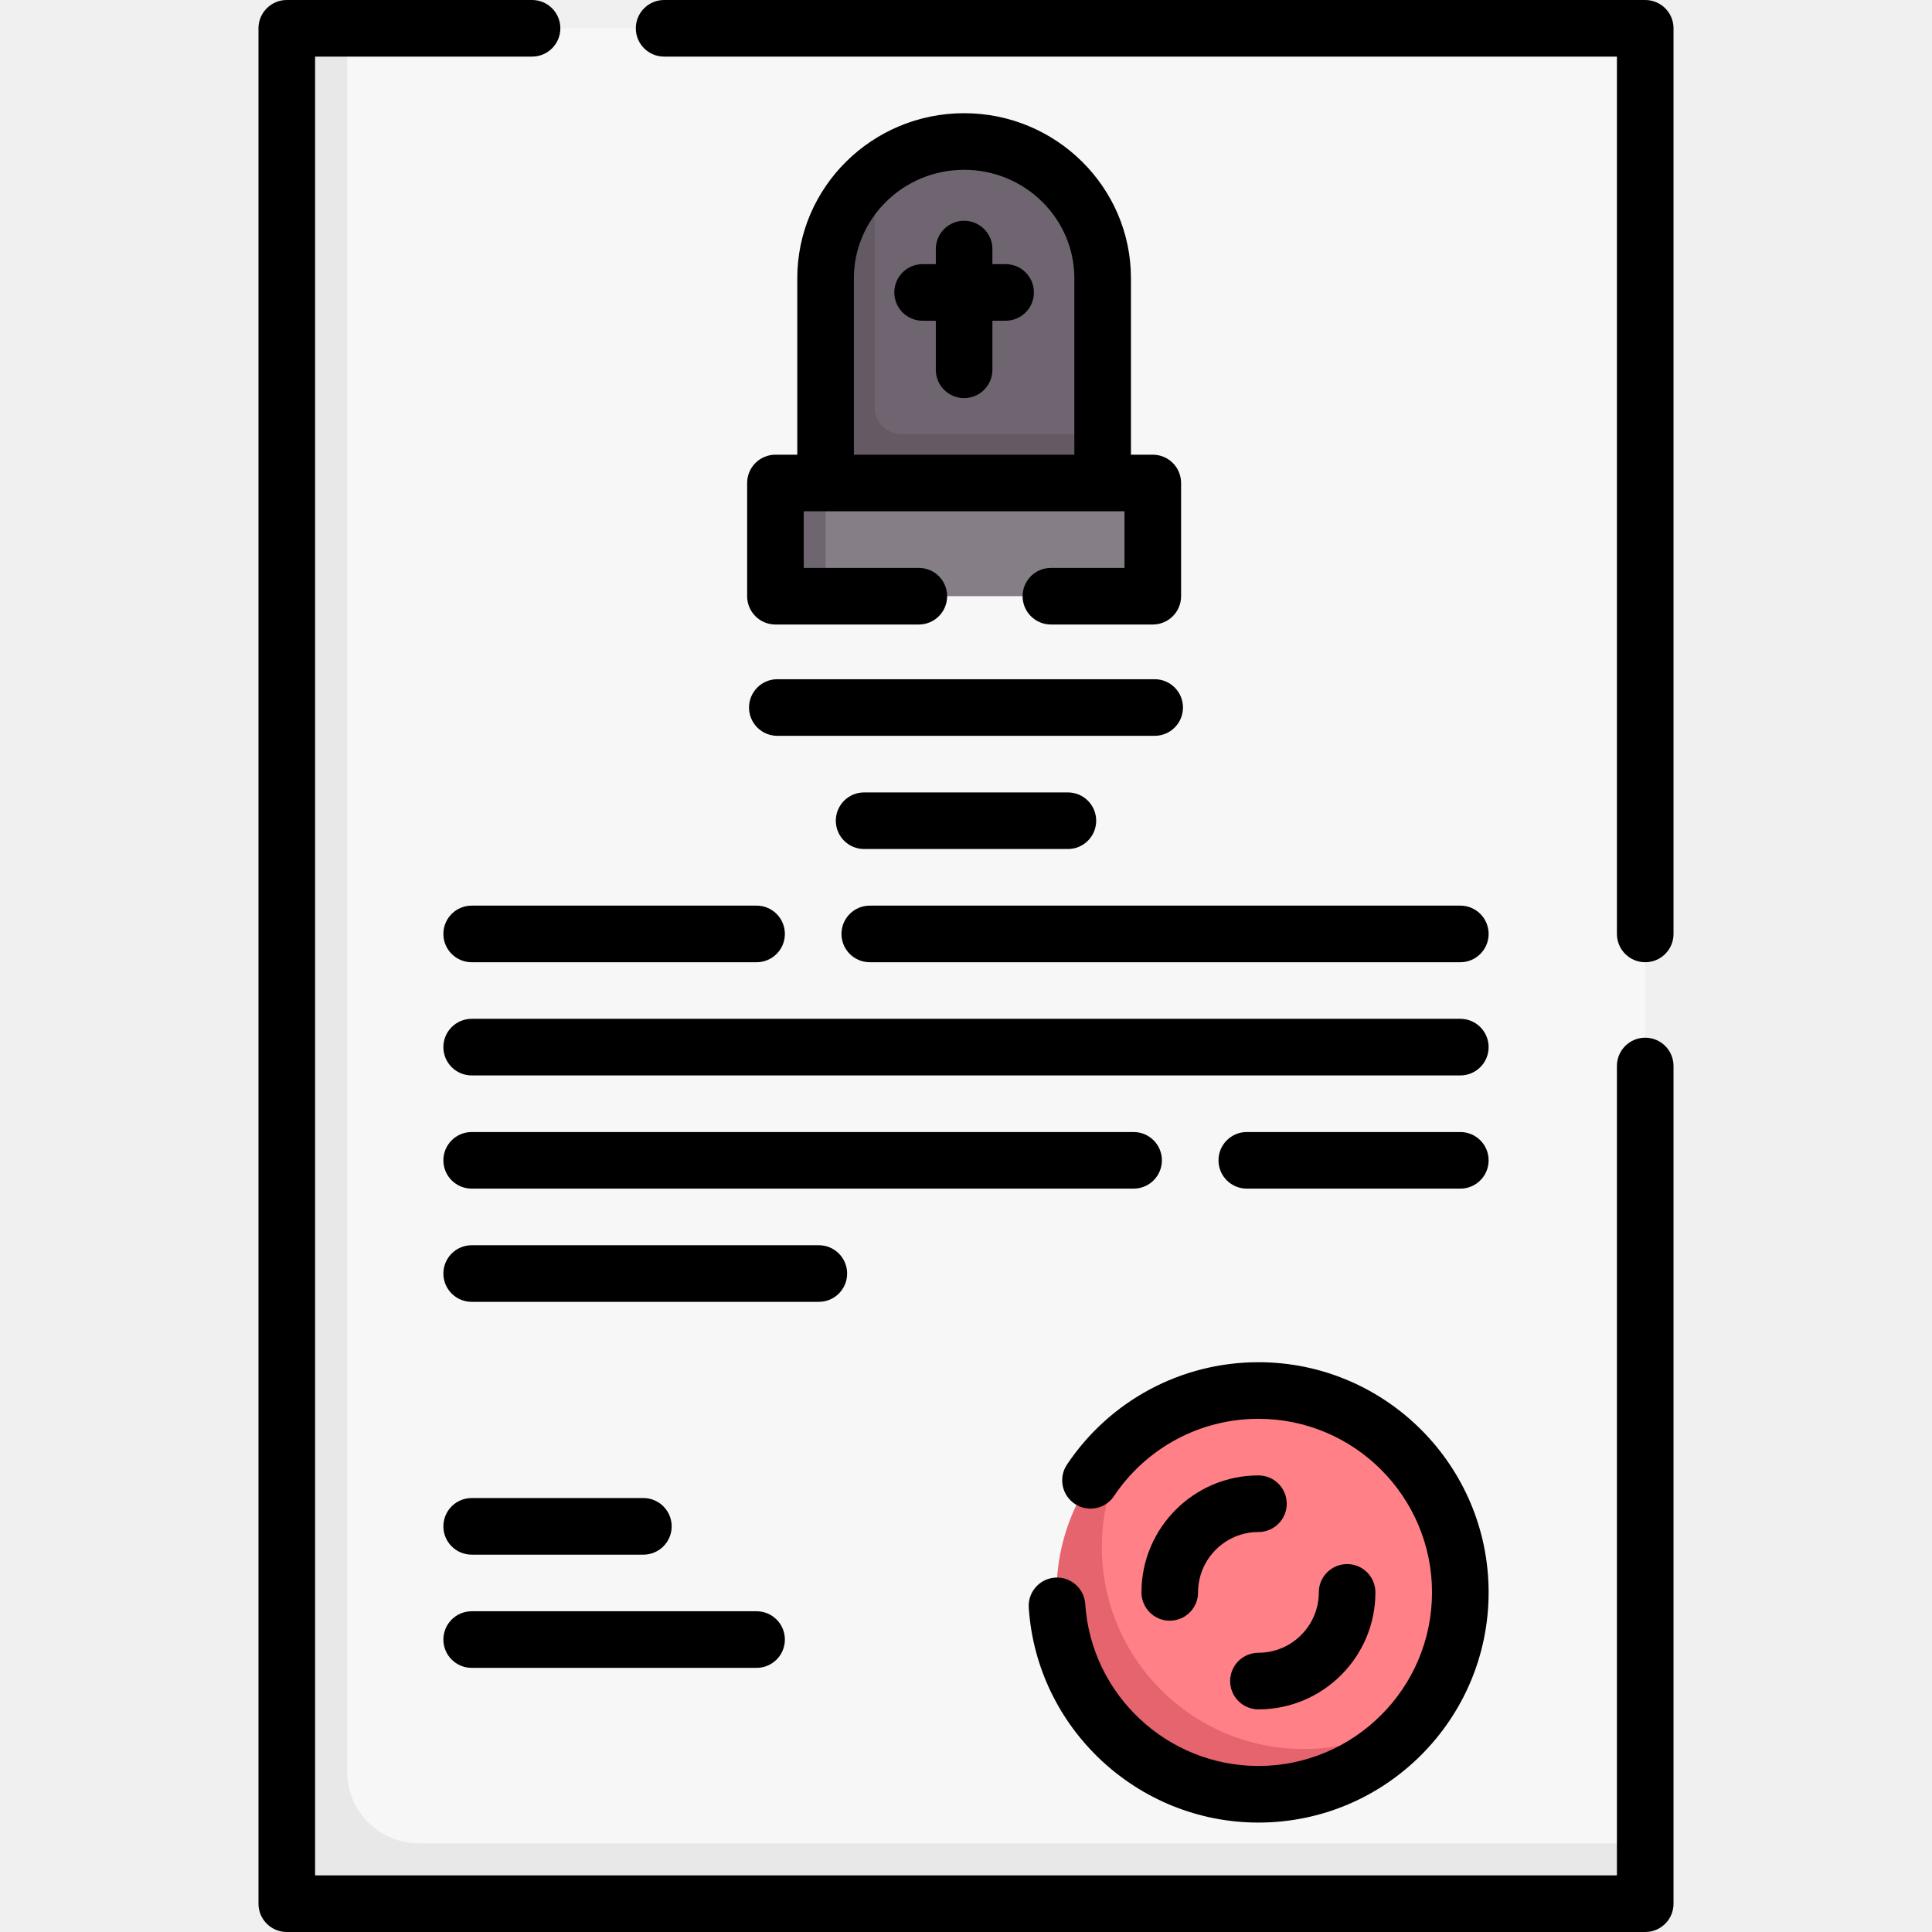
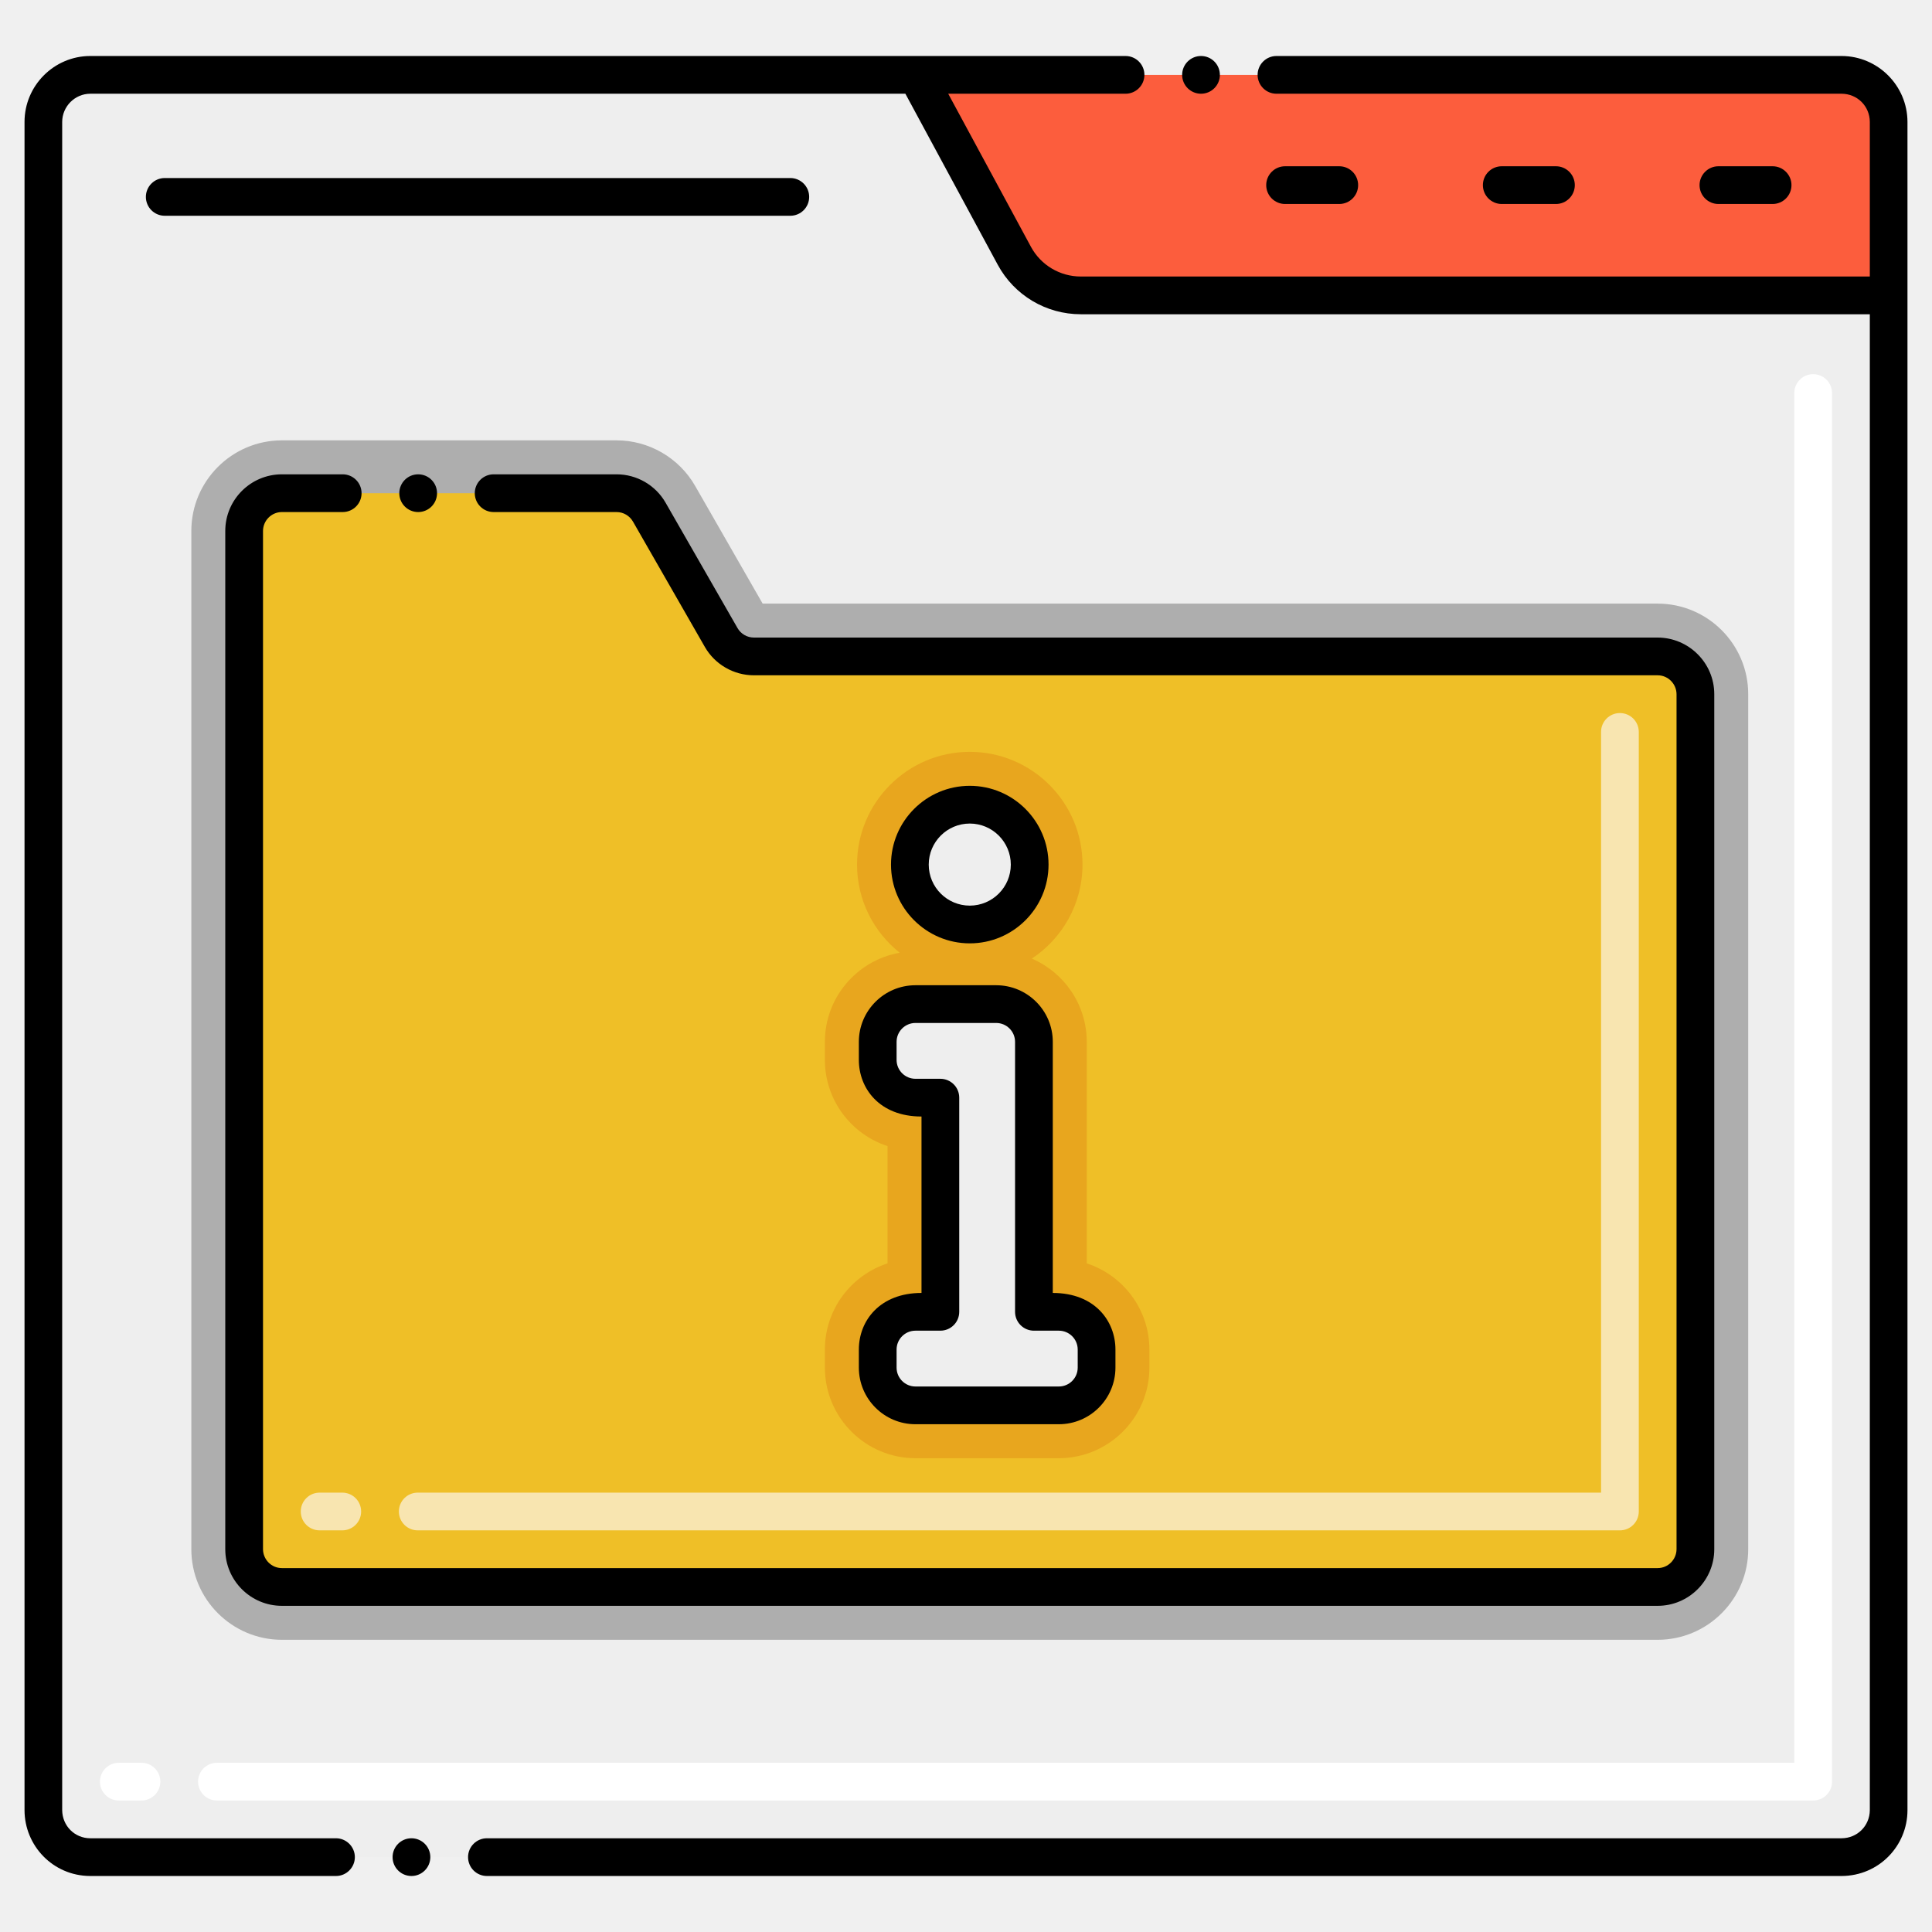
- <svg xmlns="http://www.w3.org/2000/svg" id="Capa_1" enable-background="new 0 0 512 512" height="512" viewBox="0 0 512 512" width="512">
-   <g>
+ <svg xmlns="http://www.w3.org/2000/svg" enable-background="new 0 0 256 256" height="512" viewBox="0 0 256 256" width="512">
+   <g id="Layer_1">
    <g>
-       <path d="m423.809 500.872-333.277-2.979c-4.971 0-9-4.029-9-9l-3.958-470.361c0-4.971 4.029-9 9-9l5.426-2.032h335c4.971 0 9 4.029 9 9v472l-3.191 3.372c0 4.971-4.03 9-9 9z" fill="#f8f7f7" />
-       <path d="m436 488.5v7c0 4.971-4.029 9-9 9h-342c-4.971 0-9-4.029-9-9v-479c0-4.971 4.029-9 9-9h7v462c0 10.493 8.507 19 19 19z" fill="#e8e8e8" />
-       <path d="m255.5 37.5c-9.038 0-17.313 3.224-23.71 8.57-7.954 6.647-10.45 21.838-10.45 32.93l-.17 49h68.596l2.447-13v-41.262c0-20.014-16.437-36.238-36.713-36.238z" fill="#6f6571" />
-       <path d="m292.21 115v13l-36.71 4.149-36.71-4.149v-54.26c0-11.1 5.05-21.02 13-27.67v61.93c0 3.866 3.134 7 7 7z" fill="#635a63" />
-       <path d="m387 422c0-29.547-23.953-53.5-53.5-53.5-11.711 0-22.543 3.763-31.353 10.145 0 0-4.088 4.395-6.168 6.504-9.529 9.66-12.681 22.019-12.681 36.66 0 29.547 20.655 51.83 50.202 51.83 11.176 0 20.908-2.98 29.489-8.84 5.081-3.47 13.794-11.346 13.794-11.346 6.426-8.829 10.217-19.698 10.217-31.453z" fill="#ff8086" />
-       <path d="m376.85 453.35c-9.71 13.42-25.51 22.15-43.35 22.15-29.55 0-53.5-23.95-53.5-53.5 0-17.84 8.73-33.64 22.15-43.35-6.39 8.8-10.15 19.63-10.15 31.35 0 29.55 23.95 53.5 53.5 53.5 11.72 0 22.55-3.76 31.35-10.15z" fill="#e5646e" />
-       <path d="m301.5 128h-82.7l-8.226 1.17c-2.209 0-4 1.791-4 4l-.255 19.83c0 2.209 1.791 4 4 4l8.481 1h82.7c2.209 0 4-1.791 4-4v-22c0-2.209-1.791-4-4-4z" fill="#857e87" />
-       <path d="m218.8 128v30h-9.3c-2.21 0-4-1.79-4-4v-22c0-2.21 1.79-4 4-4z" fill="#6f6571" />
-     </g>
-     <g>
-       <path d="m255.5 30c-24.379 0-44.213 19.62-44.213 43.737v46.763h-5.787c-4.143 0-7.5 3.357-7.5 7.5v30c0 4.143 3.357 7.5 7.5 7.5h38c4.143 0 7.5-3.357 7.5-7.5s-3.357-7.5-7.5-7.5h-30.5v-15h85v15h-19.5c-4.143 0-7.5 3.357-7.5 7.5s3.357 7.5 7.5 7.5h27c4.143 0 7.5-3.357 7.5-7.5v-30c0-4.143-3.357-7.5-7.5-7.5h-5.787v-46.763c0-24.117-19.834-43.737-44.213-43.737zm-29.213 43.737c0-15.845 13.105-28.737 29.213-28.737s29.213 12.892 29.213 28.737v46.763h-58.426z" />
-       <path d="m266.5 70h-3.5v-4c0-4.143-3.357-7.5-7.5-7.5s-7.5 3.357-7.5 7.5v4h-3.5c-4.143 0-7.5 3.357-7.5 7.5s3.357 7.5 7.5 7.5h3.5v13c0 4.143 3.357 7.5 7.5 7.5s7.5-3.357 7.5-7.5v-13h3.5c4.143 0 7.5-3.357 7.5-7.5s-3.357-7.5-7.5-7.5z" />
-       <path d="m306 180h-100c-4.143 0-7.5 3.357-7.5 7.5s3.357 7.5 7.5 7.5h100c4.143 0 7.5-3.357 7.5-7.5s-3.357-7.5-7.5-7.5z" />
-       <path d="m387 240h-156.5c-4.143 0-7.5 3.357-7.5 7.5s3.357 7.5 7.5 7.5h156.5c4.143 0 7.5-3.357 7.5-7.5s-3.357-7.5-7.5-7.5z" />
-       <path d="m117.5 247.5c0 4.143 3.357 7.5 7.5 7.5h75.5c4.143 0 7.5-3.357 7.5-7.5s-3.357-7.5-7.5-7.5h-75.5c-4.143 0-7.5 3.357-7.5 7.5z" />
-       <path d="m387 270h-262c-4.143 0-7.5 3.357-7.5 7.5s3.357 7.5 7.5 7.5h262c4.143 0 7.5-3.357 7.5-7.5s-3.357-7.5-7.5-7.5z" />
-       <path d="m387 300h-56.585c-4.143 0-7.5 3.357-7.5 7.5s3.357 7.5 7.5 7.5h56.585c4.143 0 7.5-3.357 7.5-7.5s-3.357-7.5-7.5-7.5z" />
-       <path d="m307.915 307.5c0-4.143-3.357-7.5-7.5-7.5h-175.415c-4.143 0-7.5 3.357-7.5 7.5s3.357 7.5 7.5 7.5h175.415c4.143 0 7.5-3.357 7.5-7.5z" />
-       <path d="m224.5 337.5c0-4.143-3.357-7.5-7.5-7.5h-92c-4.143 0-7.5 3.357-7.5 7.5s3.357 7.5 7.5 7.5h92c4.143 0 7.5-3.357 7.5-7.5z" />
-       <path d="m125 412h45.5c4.143 0 7.5-3.357 7.5-7.5s-3.357-7.5-7.5-7.5h-45.5c-4.143 0-7.5 3.357-7.5 7.5s3.357 7.5 7.5 7.5z" />
-       <path d="m125 442h75.5c4.143 0 7.5-3.357 7.5-7.5s-3.357-7.5-7.5-7.5h-75.5c-4.143 0-7.5 3.357-7.5 7.5s3.357 7.5 7.5 7.5z" />
-       <path d="m229 225h54c4.143 0 7.5-3.357 7.5-7.5s-3.357-7.5-7.5-7.5h-54c-4.143 0-7.5 3.357-7.5 7.5s3.357 7.5 7.5 7.5z" />
-       <path d="m333.5 483c33.636 0 61-27.364 61-61s-27.364-61-61-61c-20.413 0-39.382 10.143-50.74 27.132-2.303 3.443-1.378 8.102 2.065 10.403 3.446 2.304 8.103 1.377 10.403-2.065 8.57-12.817 22.877-20.47 38.271-20.47 25.364 0 46 20.636 46 46s-20.636 46-46 46c-24.153 0-44.315-18.855-45.899-42.926-.271-4.134-3.875-7.27-7.976-6.991-4.134.271-7.264 3.843-6.991 7.976 2.101 31.929 28.838 56.941 60.867 56.941z" />
-       <path d="m333.5 391c-17.094 0-31 13.906-31 31 0 4.143 3.357 7.5 7.5 7.5s7.5-3.357 7.5-7.5c0-8.822 7.178-16 16-16 4.143 0 7.5-3.357 7.5-7.5s-3.357-7.5-7.5-7.5z" />
-       <path d="m326 445.5c0 4.143 3.357 7.5 7.5 7.5 17.094 0 31-13.906 31-31 0-4.143-3.357-7.5-7.5-7.5s-7.5 3.357-7.5 7.5c0 8.822-7.178 16-16 16-4.143 0-7.5 3.357-7.5 7.5z" />
-       <path d="m436 275c-4.143 0-7.5 3.357-7.5 7.5v214.5h-345v-482h57.5c4.143 0 7.5-3.357 7.5-7.5s-3.357-7.5-7.5-7.5h-65c-4.143 0-7.5 3.357-7.5 7.5v497c0 4.143 3.357 7.5 7.5 7.5h360c4.143 0 7.5-3.357 7.5-7.5v-222c0-4.143-3.357-7.5-7.5-7.5z" />
-       <path d="m436 0h-260c-4.143 0-7.5 3.357-7.5 7.5s3.357 7.5 7.5 7.5h252.5v232.5c0 4.143 3.357 7.5 7.5 7.5s7.5-3.357 7.5-7.5v-240c0-4.143-3.357-7.5-7.5-7.5z" />
+       <path d="m250.255 16.153v223.703c0 3.31-2.64 6.22-6.23 6.22h-232.07c-3.57 0-6.21-2.91-6.21-6.23v-223.693c0-3.38 2.71-6.23 6.21-6.23h232.07c3.45 0 6.23 2.78 6.23 6.23z" fill="#eee" />
+       <path d="m37.353 217.281c-6.617 0-12-5.383-12-12v-134.932c0-6.617 5.383-12 12-12h44.343c4.288 0 8.277 2.311 10.41 6.031l8.949 15.603h118.593c6.617 0 12 5.383 12 12v113.298c0 6.617-5.383 12-12 12z" fill="#aeaeae" />
+       <path d="m250.255 16.153v22.989h-107.047c-3.673 0-7.051-2.014-8.798-5.246l-12.955-23.973h122.57c3.441 0 6.23 2.79 6.23 6.23z" fill="#fc5d3d" />
+       <path d="m219.647 210.281h-182.294c-2.761 0-5-2.239-5-5v-134.932c0-2.761 2.239-5 5-5h44.343c1.791 0 3.446.958 4.337 2.512l9.526 16.609c.891 1.554 2.546 2.512 4.337 2.512h119.751c2.761 0 5 2.239 5 5v113.298c0 2.762-2.239 5.001-5 5.001z" fill="#efbf27" />
+       <path d="m144 167.405v-29.356c0-4.94-3.002-9.191-7.277-11.029 4.041-2.676 6.715-7.259 6.715-12.458 0-8.236-6.701-14.938-14.937-14.938s-14.938 6.701-14.938 14.938c0 4.728 2.214 8.941 5.653 11.68-5.624.992-9.914 5.902-9.914 11.806v2.396c0 5.327 3.489 9.854 8.302 11.417v15.543c-4.813 1.563-8.302 6.09-8.302 11.417v2.396c0 6.617 5.383 12 12 12h19c6.617 0 12-5.383 12-12v-2.396c0-5.325-3.49-9.853-8.302-11.416z" fill="#e8a61e" />
+       <path d="m137 173.822v-35.773c0-2.761-2.239-5-5-5h-10.698c-2.761 0-5 2.239-5 5v2.396c0 2.761 2.239 5 5 5h3.302v28.377h-3.302c-2.761 0-5 2.239-5 5v2.396c0 2.761 2.239 5 5 5h19c2.761 0 5-2.239 5-5v-2.396c0-2.761-2.239-5-5-5z" fill="#eee" />
+       <circle cx="128.5" cy="114.563" fill="#eee" r="7.938" />
+       <path d="m240.255 238.577h-211.51c-1.381 0-2.5-1.119-2.5-2.5s1.119-2.5 2.5-2.5h209.01v-181.498c0-1.381 1.119-2.5 2.5-2.5s2.5 1.119 2.5 2.5v183.998c0 1.381-1.119 2.5-2.5 2.5zm-221.51 0h-3c-1.381 0-2.5-1.119-2.5-2.5s1.119-2.5 2.5-2.5h3c1.381 0 2.5 1.119 2.5 2.5s-1.119 2.5-2.5 2.5z" fill="#fff" />
+       <path d="m214.647 202.781h-159.294c-1.381 0-2.5-1.119-2.5-2.5s1.119-2.5 2.5-2.5h156.794v-100.798c0-1.381 1.119-2.5 2.5-2.5s2.5 1.119 2.5 2.5v103.298c0 1.381-1.119 2.5-2.5 2.5zm-169.294 0h-3c-1.381 0-2.5-1.119-2.5-2.5s1.119-2.5 2.5-2.5h3c1.381 0 2.5 1.119 2.5 2.5s-1.119 2.5-2.5 2.5z" fill="#f8e5b0" />
+       <path d="m107.22 26.09c0-1.38-1.12-2.5-2.5-2.5h-82.89c-1.38 0-2.5 1.12-2.5 2.5s1.12 2.5 2.5 2.5h82.89c1.38 0 2.5-1.12 2.5-2.5z" />
+       <path d="m234.88 27.03c1.38 0 2.5-1.12 2.5-2.5 0-1.37-1.12-2.5-2.5-2.5h-7.18c-1.381 0-2.5 1.13-2.5 2.5 0 1.38 1.119 2.5 2.5 2.5z" />
+       <path d="m206.17 27.03c1.38 0 2.5-1.12 2.5-2.5s-1.12-2.5-2.5-2.5h-7.18c-1.381 0-2.5 1.12-2.5 2.5s1.119 2.5 2.5 2.5z" />
+       <path d="m177.46 27.03c1.38 0 2.5-1.12 2.5-2.5s-1.12-2.5-2.5-2.5h-7.18c-1.381 0-2.5 1.12-2.5 2.5s1.119 2.5 2.5 2.5z" />
+       <circle cx="159.14" cy="9.92" r="2.5" />
+       <path d="m244.02 7.42h-74.88c-1.38 0-2.5 1.12-2.5 2.5s1.12 2.5 2.5 2.5h.021 74.859c2.09.01 3.73 1.65 3.74 3.73v20.49h-104.55c-2.76 0-5.29-1.51-6.601-3.93l-10.965-20.29h23.496c1.38 0 2.5-1.12 2.5-2.5s-1.12-2.5-2.5-2.5h-137.19c-4.79.01-8.7 3.93-8.7 8.73v223.7c0 4.696 3.754 8.709 8.7 8.73h32.57c1.37 0 2.5-1.12 2.5-2.5s-1.13-2.5-2.5-2.5h-32.57c-2.06-.01-3.69-1.64-3.71-3.73v-223.7c.01-2.05 1.68-3.72 3.71-3.73h108.018l12.243 22.67c2.189 4.04 6.399 6.55 11 6.55h104.55v198.22c-.02 2.08-1.66 3.71-3.74 3.72h-179.501c-1.38 0-2.5 1.12-2.5 2.5s1.12 2.5 2.5 2.5h179.5c4.958-.021 8.73-4.009 8.73-8.72v-223.71c-.01-4.8-3.92-8.72-8.73-8.73z" />
+       <circle cx="54.52" cy="246.08" r="2.5" />
+       <path d="m37.35 212.78h182.3c4.131 0 7.5-3.37 7.5-7.5v-113.3c0-4.13-3.369-7.49-7.5-7.5h-119.75c-.9 0-1.73-.48-2.17-1.25l-9.53-16.61c-1.33-2.33-3.82-3.77-6.5-3.77h-16.29c-1.38 0-2.5 1.12-2.5 2.5s1.12 2.5 2.5 2.5h16.29c.89 0 1.72.48 2.17 1.26l9.52 16.6c1.33 2.33 3.83 3.77 6.51 3.77h119.75c1.37 0 2.49 1.13 2.5 2.5v113.3c-.01 1.38-1.13 2.5-2.5 2.5h-182.3c-1.37 0-2.49-1.12-2.5-2.5v-134.93c.01-1.38 1.13-2.5 2.5-2.5h8.06c1.38 0 2.5-1.12 2.5-2.5s-1.12-2.5-2.5-2.5h-8.06c-4.13 0-7.5 3.36-7.5 7.5v134.93c0 4.14 3.37 7.5 7.5 7.5z" />
+       <circle cx="55.41" cy="65.35" r="2.5" />
+       <path d="m113.802 178.822v2.396c0 4.136 3.364 7.5 7.5 7.5h19c4.136 0 7.5-3.364 7.5-7.5v-2.396c0-3.739-2.699-7.5-8.302-7.5v-33.273c0-4.136-3.364-7.5-7.5-7.5h-10.698c-4.136 0-7.5 3.364-7.5 7.5v2.396c0 3.739 2.699 7.5 8.302 7.5v23.377c-5.504 0-8.302 3.671-8.302 7.5zm10.802-35.877h-3.302c-1.378 0-2.5-1.122-2.5-2.5v-2.396c0-1.378 1.122-2.5 2.5-2.5h10.698c1.379 0 2.5 1.122 2.5 2.5v35.773c0 1.381 1.119 2.5 2.5 2.5h3.302c1.379 0 2.5 1.122 2.5 2.5v2.396c0 1.378-1.121 2.5-2.5 2.5h-19c-1.378 0-2.5-1.122-2.5-2.5v-2.396c0-1.378 1.122-2.5 2.5-2.5h3.302c1.381 0 2.5-1.119 2.5-2.5v-28.377c0-1.381-1.12-2.5-2.5-2.5z" />
+       <path d="m138.937 114.563c0-5.755-4.683-10.438-10.437-10.438-5.755 0-10.438 4.682-10.438 10.438s4.683 10.437 10.438 10.437 10.437-4.682 10.437-10.437zm-15.875 0c0-2.998 2.439-5.438 5.438-5.438s5.437 2.439 5.437 5.438-2.439 5.437-5.437 5.437-5.438-2.439-5.438-5.437z" />
    </g>
  </g>
</svg>
